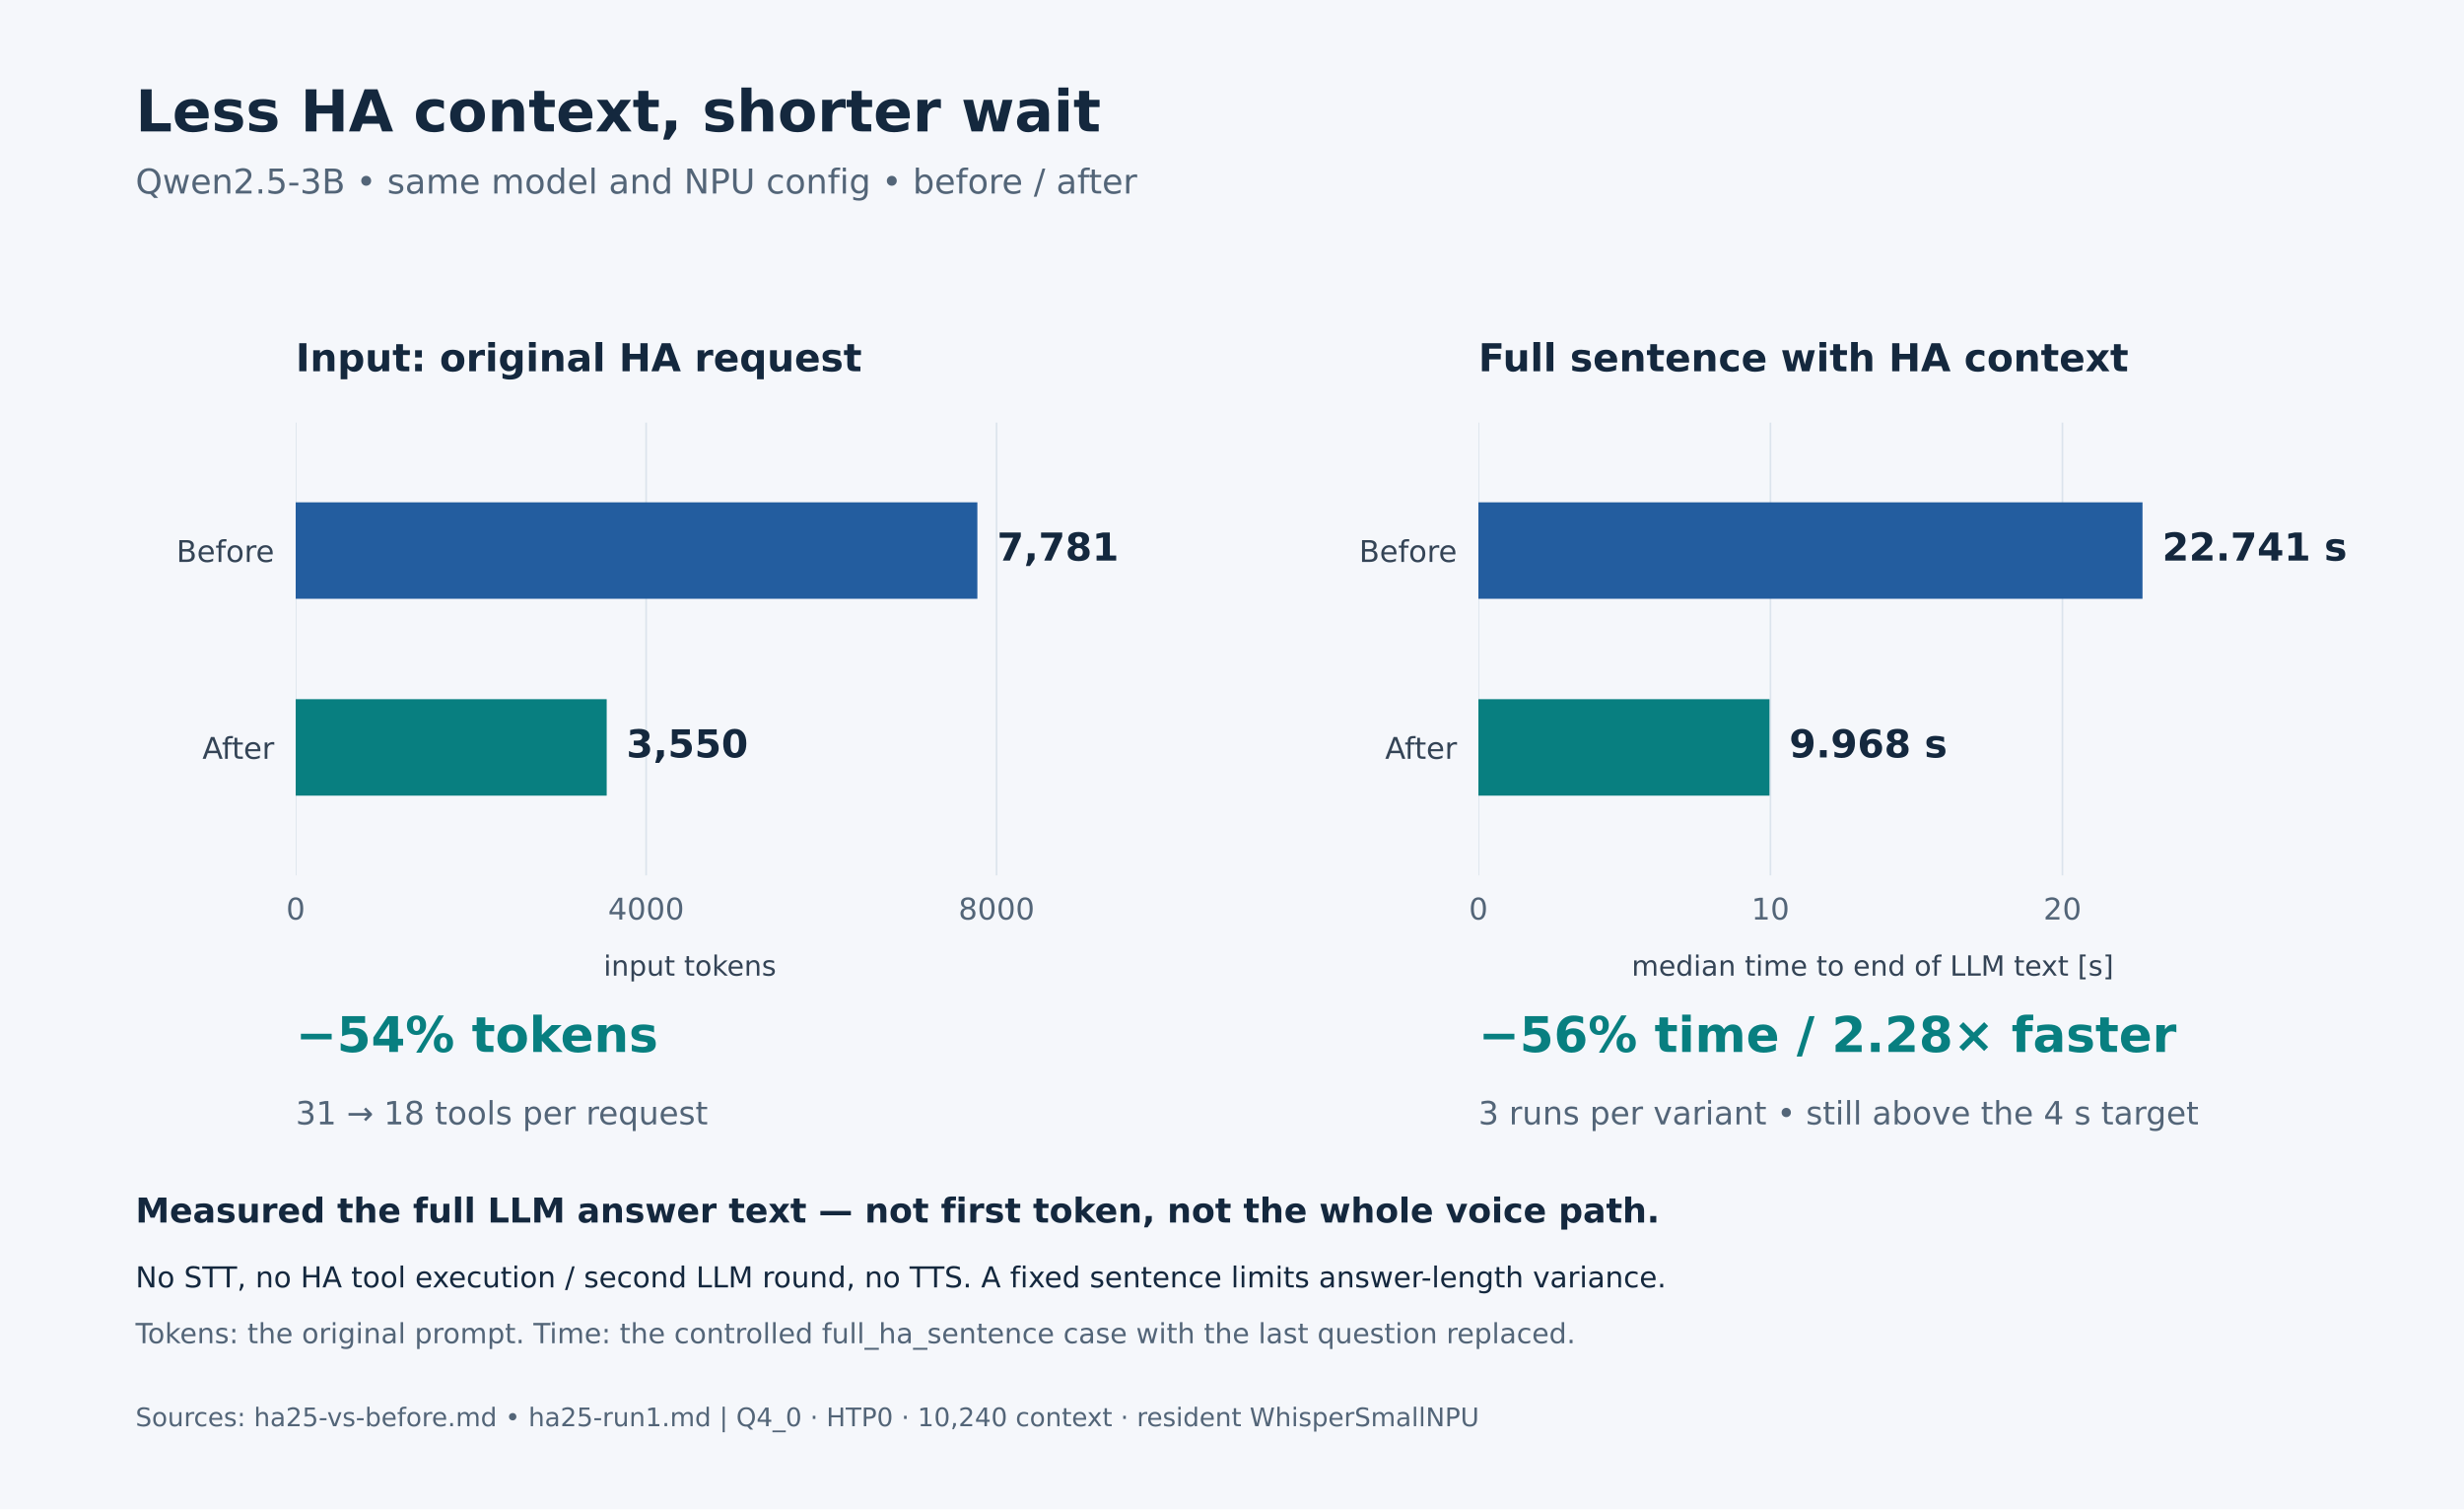
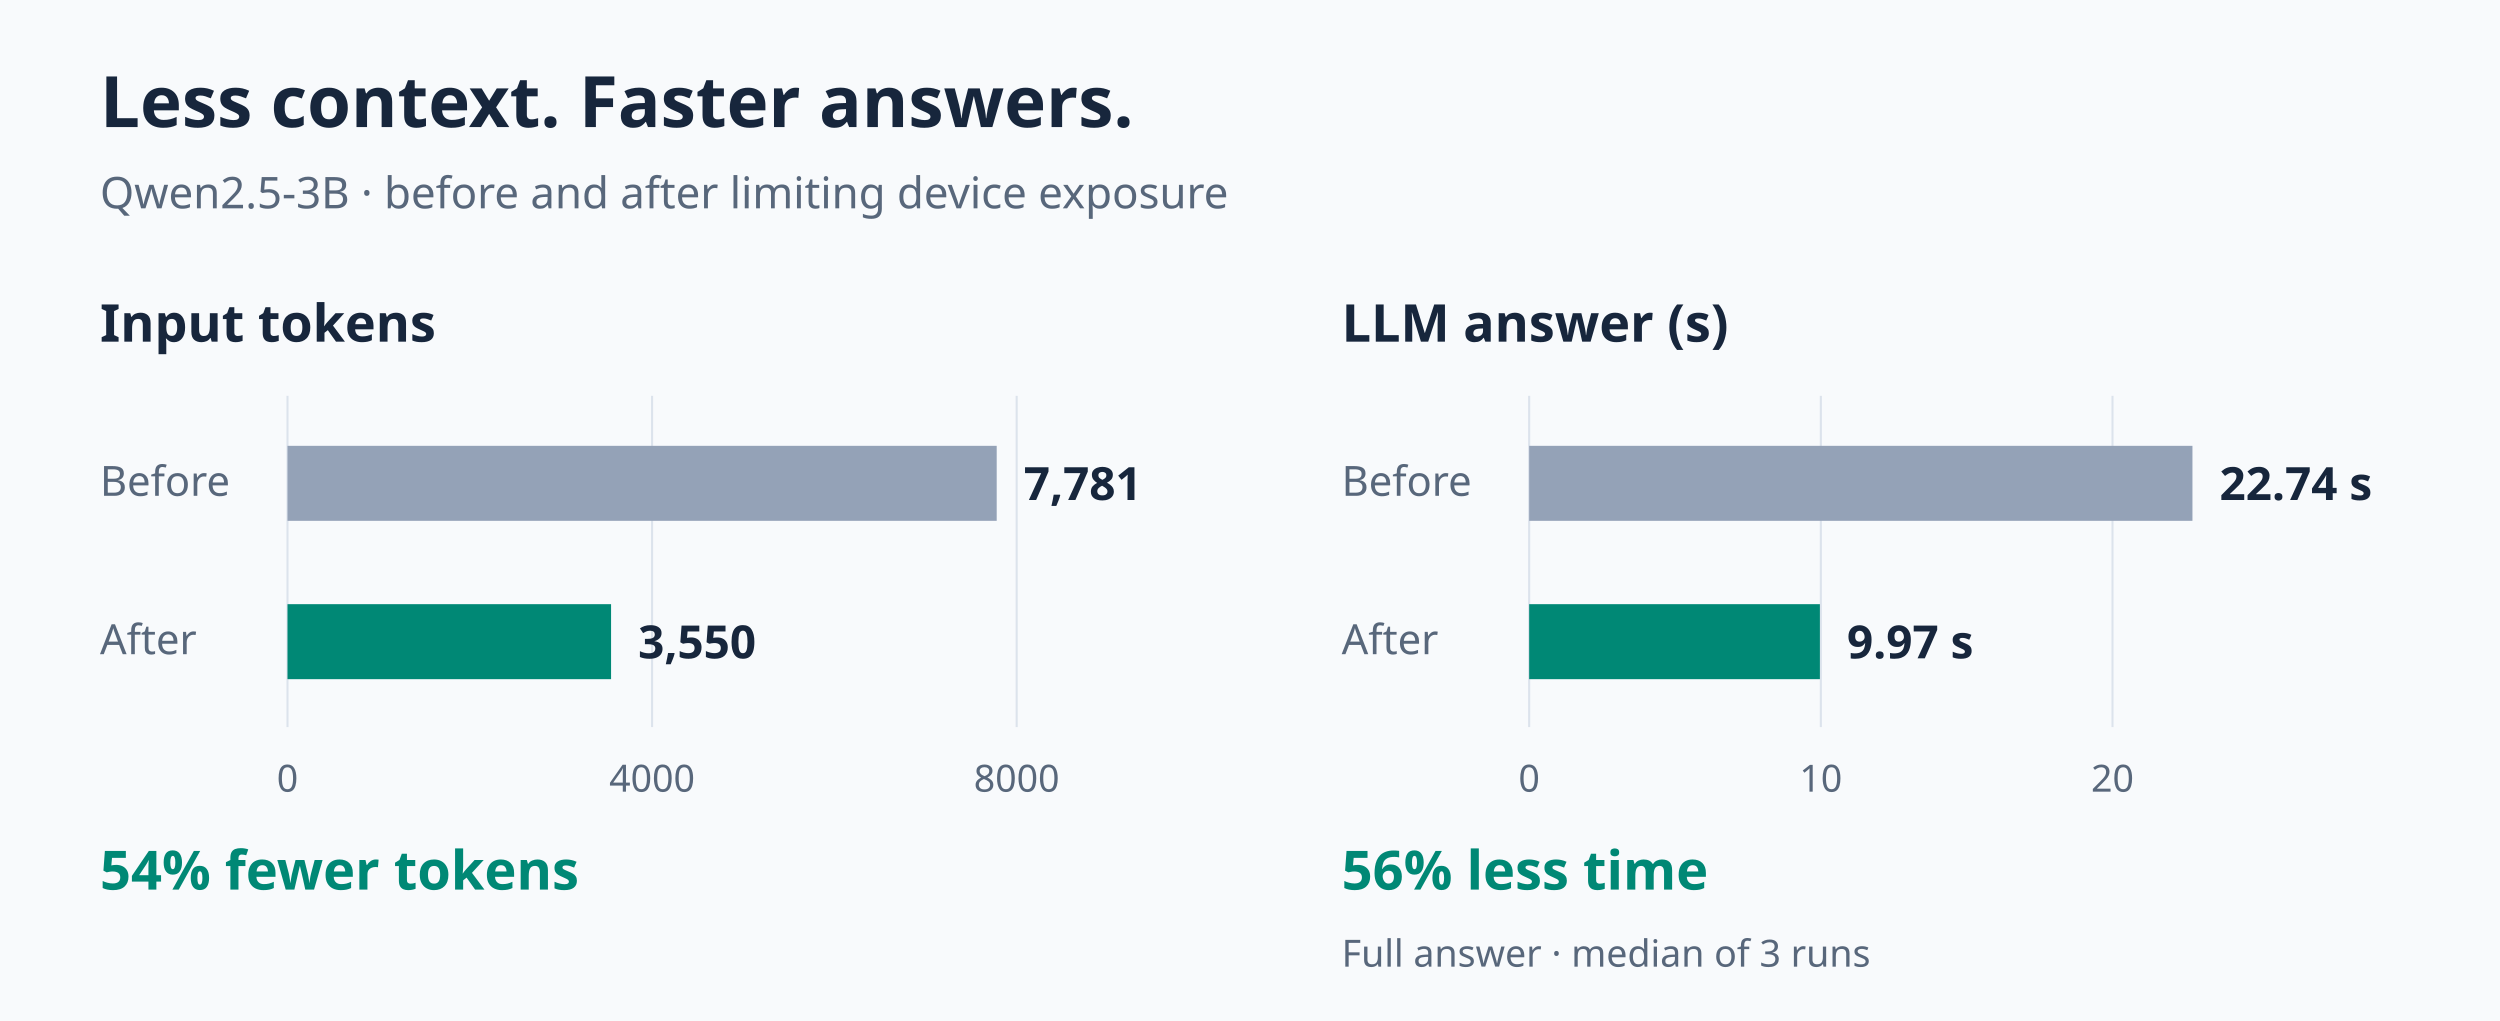
- <svg xmlns="http://www.w3.org/2000/svg" width="1152pt" height="705.6pt" viewBox="0 0 1152 705.6" version="1.1">
+ <svg xmlns="http://www.w3.org/2000/svg" width="1200" height="490" viewBox="0 0 1200 490" role="img" aria-labelledby="title desc">
  <defs>
-     <style type="text/css">*{stroke-linejoin: round; stroke-linecap: butt}</style>
+     <marker id="arrow" viewBox="0 0 10 10" refX="9" refY="5" markerWidth="7" markerHeight="7" orient="auto-start-reverse">
+       <path d="M 1 1 L 9 5 L 1 9" fill="none" stroke="#728198" stroke-width="1.5" />
+     </marker>
  </defs>
-   <g id="figure_1">
-     <g id="patch_1">
-       <path d="M 0 705.6  L 1152 705.6  L 1152 0  L 0 0  z " style="fill: #f5f7fb" />
-     </g>
-     <g id="axes_1">
-       <g id="patch_2">
-         <path d="M 138.24 409.248  L 506.88 409.248  L 506.88 197.568  L 138.24 197.568  z " style="fill: #f5f7fb" />
-       </g>
-       <g id="matplotlib.axis_1">
-         <g id="xtick_1">
-           <g id="line2d_1">
-             <path d="M 138.24 409.248  L 138.24 197.568  " clip-path="url(#p3ad0d69d37)" style="fill: none; stroke: #dce4ed; stroke-width: 0.8; stroke-linecap: square" />
-           </g>
-           <g id="line2d_2" />
-           <g id="text_1">
-             <text style="font-size: 14px; font-family: 'DejaVu Sans'; text-anchor: middle; fill: #536578" x="138.24" y="429.885" transform="rotate(-0 138.24 429.8847)">0</text>
-           </g>
-         </g>
-         <g id="xtick_2">
-           <g id="line2d_3">
-             <path d="M 302.08 409.248  L 302.08 197.568  " clip-path="url(#p3ad0d69d37)" style="fill: none; stroke: #dce4ed; stroke-width: 0.8; stroke-linecap: square" />
-           </g>
-           <g id="line2d_4" />
-           <g id="text_2">
-             <text style="font-size: 14px; font-family: 'DejaVu Sans'; text-anchor: middle; fill: #536578" x="302.08" y="429.885" transform="rotate(-0 302.08 429.8847)">4000</text>
-           </g>
-         </g>
-         <g id="xtick_3">
-           <g id="line2d_5">
-             <path d="M 465.92 409.248  L 465.92 197.568  " clip-path="url(#p3ad0d69d37)" style="fill: none; stroke: #dce4ed; stroke-width: 0.8; stroke-linecap: square" />
-           </g>
-           <g id="line2d_6" />
-           <g id="text_3">
-             <text style="font-size: 14px; font-family: 'DejaVu Sans'; text-anchor: middle; fill: #536578" x="465.92" y="429.885" transform="rotate(-0 465.92 429.8847)">8000</text>
-           </g>
-         </g>
-         <g id="text_4">
-           <text style="font-size: 13px; font-family: 'DejaVu Sans'; text-anchor: middle; fill: #344456" x="322.56" y="456.126" transform="rotate(-0 322.56 456.126)">input tokens</text>
-         </g>
-       </g>
-       <g id="matplotlib.axis_2">
-         <g id="ytick_1">
-           <g id="line2d_7" />
-           <g id="text_5">
-             <text style="font-size: 14px; font-family: 'DejaVu Sans'; text-anchor: end; fill: #344456" x="128.24" y="262.71" transform="rotate(-0 128.24 262.7095)">Before</text>
-           </g>
-         </g>
-         <g id="ytick_2">
-           <g id="line2d_8" />
-           <g id="text_6">
-             <text style="font-size: 14px; font-family: 'DejaVu Sans'; text-anchor: end; fill: #344456" x="128.24" y="354.744" transform="rotate(-0 128.24 354.7443)">After</text>
-           </g>
-         </g>
-       </g>
-       <g id="patch_3">
-         <path d="M 138.24 279.939  L 456.95 279.939  L 456.95 234.842  L 138.24 234.842  z " clip-path="url(#p3ad0d69d37)" style="fill: #235d9f" />
-       </g>
-       <g id="patch_4">
-         <path d="M 138.24 371.974  L 283.648 371.974  L 283.648 326.877  L 138.24 326.877  z " clip-path="url(#p3ad0d69d37)" style="fill: #087f80" />
-       </g>
-       <g id="text_7">
-         <text style="font-weight: 700; font-size: 18px; font-family: 'DejaVu Sans'; text-anchor: start; fill: #14283e" x="466.166" y="262.066" transform="rotate(-0 466.1658 262.0664)">7,781</text>
-       </g>
-       <g id="text_8">
-         <text style="font-weight: 700; font-size: 18px; font-family: 'DejaVu Sans'; text-anchor: start; fill: #14283e" x="292.864" y="354.101" transform="rotate(-0 292.864 354.1012)">3,550</text>
-       </g>
-       <g id="text_9">
-         <text style="font-weight: 700; font-size: 18px; font-family: 'DejaVu Sans'; text-anchor: start; fill: #14283e" x="138.24" y="173.568" transform="rotate(-0 138.24 173.568)">Input: original HA request</text>
-       </g>
-     </g>
-     <g id="axes_2">
-       <g id="patch_5">
-         <path d="M 691.2 409.248  L 1059.84 409.248  L 1059.84 197.568  L 691.2 197.568  z " style="fill: #f5f7fb" />
-       </g>
-       <g id="matplotlib.axis_3">
-         <g id="xtick_4">
-           <g id="line2d_9">
-             <path d="M 691.2 409.248  L 691.2 197.568  " clip-path="url(#p4a60d39249)" style="fill: none; stroke: #dce4ed; stroke-width: 0.8; stroke-linecap: square" />
-           </g>
-           <g id="line2d_10" />
-           <g id="text_10">
-             <text style="font-size: 14px; font-family: 'DejaVu Sans'; text-anchor: middle; fill: #536578" x="691.2" y="429.885" transform="rotate(-0 691.2 429.8847)">0</text>
-           </g>
-         </g>
-         <g id="xtick_5">
-           <g id="line2d_11">
-             <path d="M 827.733 409.248  L 827.733 197.568  " clip-path="url(#p4a60d39249)" style="fill: none; stroke: #dce4ed; stroke-width: 0.8; stroke-linecap: square" />
-           </g>
-           <g id="line2d_12" />
-           <g id="text_11">
-             <text style="font-size: 14px; font-family: 'DejaVu Sans'; text-anchor: middle; fill: #536578" x="827.733" y="429.885" transform="rotate(-0 827.7333 429.8847)">10</text>
-           </g>
-         </g>
-         <g id="xtick_6">
-           <g id="line2d_13">
-             <path d="M 964.267 409.248  L 964.267 197.568  " clip-path="url(#p4a60d39249)" style="fill: none; stroke: #dce4ed; stroke-width: 0.8; stroke-linecap: square" />
-           </g>
-           <g id="line2d_14" />
-           <g id="text_12">
-             <text style="font-size: 14px; font-family: 'DejaVu Sans'; text-anchor: middle; fill: #536578" x="964.267" y="429.885" transform="rotate(-0 964.2667 429.8847)">20</text>
-           </g>
-         </g>
-         <g id="text_13">
-           <text style="font-size: 13px; font-family: 'DejaVu Sans'; text-anchor: middle; fill: #344456" x="875.52" y="456.126" transform="rotate(-0 875.52 456.126)">median time to end of LLM text [s]</text>
-         </g>
-       </g>
-       <g id="matplotlib.axis_4">
-         <g id="ytick_3">
-           <g id="line2d_15" />
-           <g id="text_14">
-             <text style="font-size: 14px; font-family: 'DejaVu Sans'; text-anchor: end; fill: #344456" x="681.2" y="262.71" transform="rotate(-0 681.2 262.7095)">Before</text>
-           </g>
-         </g>
-         <g id="ytick_4">
-           <g id="line2d_16" />
-           <g id="text_15">
-             <text style="font-size: 14px; font-family: 'DejaVu Sans'; text-anchor: end; fill: #344456" x="681.2" y="354.744" transform="rotate(-0 681.2 354.7443)">After</text>
-           </g>
-         </g>
-       </g>
-       <g id="patch_6">
-         <path d="M 691.2 279.939  L 1001.69 279.939  L 1001.69 234.842  L 691.2 234.842  z " clip-path="url(#p4a60d39249)" style="fill: #235d9f" />
-       </g>
-       <g id="patch_7">
-         <path d="M 691.2 371.974  L 827.296 371.974  L 827.296 326.877  L 691.2 326.877  z " clip-path="url(#p4a60d39249)" style="fill: #087f80" />
-       </g>
-       <g id="text_16">
-         <text style="font-weight: 700; font-size: 18px; font-family: 'DejaVu Sans'; text-anchor: start; fill: #14283e" x="1010.906" y="262.066" transform="rotate(-0 1010.906 262.0664)">22.741 s</text>
-       </g>
-       <g id="text_17">
-         <text style="font-weight: 700; font-size: 18px; font-family: 'DejaVu Sans'; text-anchor: start; fill: #14283e" x="836.512" y="354.101" transform="rotate(-0 836.5124 354.1012)">9.968 s</text>
-       </g>
-       <g id="text_18">
-         <text style="font-weight: 700; font-size: 18px; font-family: 'DejaVu Sans'; text-anchor: start; fill: #14283e" x="691.2" y="173.568" transform="rotate(-0 691.2 173.568)">Full sentence with HA context</text>
-       </g>
-     </g>
-     <g id="text_19">
-       <text style="font-weight: 700; font-size: 27px; font-family: 'DejaVu Sans'; text-anchor: start; fill: #14283e" x="63.36" y="61.441" transform="rotate(-0 63.36 61.44058)">Less HA context, shorter wait</text>
-     </g>
-     <g id="text_20">
-       <text style="font-size: 16px; font-family: 'DejaVu Sans'; text-anchor: start; fill: #536578" x="63.36" y="90.479" transform="rotate(-0 63.36 90.4791)">Qwen2.5-3B • same model and NPU config • before / after</text>
-     </g>
-     <g id="text_21">
-       <text style="font-weight: 700; font-size: 23px; font-family: 'DejaVu Sans'; text-anchor: start; fill: #087f80" x="138.24" y="491.803" transform="rotate(-0 138.24 491.8032)">−54% tokens</text>
-     </g>
-     <g id="text_22">
-       <text style="font-weight: 700; font-size: 23px; font-family: 'DejaVu Sans'; text-anchor: start; fill: #087f80" x="691.2" y="491.803" transform="rotate(-0 691.2 491.8032)">−56% time  /  2.28× faster</text>
-     </g>
-     <g id="text_23">
-       <text style="font-size: 15px; font-family: 'DejaVu Sans'; text-anchor: start; fill: #536578" x="138.24" y="525.672" transform="rotate(-0 138.24 525.672)">31 → 18 tools per request</text>
-     </g>
-     <g id="text_24">
-       <text style="font-size: 15px; font-family: 'DejaVu Sans'; text-anchor: start; fill: #536578" x="691.2" y="525.672" transform="rotate(-0 691.2 525.672)">3 runs per variant • still above the 4 s target</text>
-     </g>
-     <g id="text_25">
-       <text style="font-weight: 700; font-size: 16px; font-family: 'DejaVu Sans'; text-anchor: start; fill: #14283e" x="63.36" y="571.536" transform="rotate(-0 63.36 571.536)">Measured the full LLM answer text — not first token, not the whole voice path.</text>
-     </g>
-     <g id="text_26">
-       <text style="font-size: 13.5px; font-family: 'DejaVu Sans'; text-anchor: start; fill: #14283e" x="63.36" y="601.877" transform="rotate(-0 63.36 601.8768)">No STT, no HA tool execution / second LLM round, no TTS. A fixed sentence limits answer-length variance.</text>
-     </g>
-     <g id="text_27">
-       <text style="font-size: 13px; font-family: 'DejaVu Sans'; text-anchor: start; fill: #536578" x="63.36" y="627.984" transform="rotate(-0 63.36 627.984)">Tokens: the original prompt. Time: the controlled full_ha_sentence case with the last question replaced.</text>
-     </g>
-     <g id="text_28">
-       <text style="font-size: 12px; font-family: 'DejaVu Sans'; text-anchor: start; fill: #536578" x="63.36" y="666.792" transform="rotate(-0 63.36 666.792)">Sources: ha25-vs-before.md • ha25-run1.md   |   Q4_0 · HTP0 · 10,240 context · resident WhisperSmallNPU</text>
-     </g>
-   </g>
-   <defs>
-     <clipPath id="p3ad0d69d37">
-       <rect x="138.24" y="197.568" width="368.64" height="211.68" />
-     </clipPath>
-     <clipPath id="p4a60d39249">
-       <rect x="691.2" y="197.568" width="368.64" height="211.68" />
-     </clipPath>
-   </defs>
+   <rect x="0" y="0" width="1200" height="490" rx="0" fill="#f8fafc" stroke="none" />
+   <text x="48" y="61" fill="#17263c" font-family="Noto Sans, sans-serif" font-size="34" font-weight="700" text-anchor="start">Less context. Faster answers.</text>
+   <text x="48" y="100" fill="#58677b" font-family="Noto Sans, sans-serif" font-size="21" font-weight="400" text-anchor="start">Qwen2.5-3B · before and after limiting device exposure</text>
+   <text x="48" y="164" fill="#17263c" font-family="Noto Sans, sans-serif" font-size="25" font-weight="700" text-anchor="start">Input tokens</text>
+   <line x1="138" y1="190" x2="138" y2="349" stroke="#dce3ec" stroke-width="1" />
+   <text x="138" y="380" fill="#58677b" font-family="Noto Sans, sans-serif" font-size="18" font-weight="400" text-anchor="middle">0</text>
+   <line x1="313" y1="190" x2="313" y2="349" stroke="#dce3ec" stroke-width="1" />
+   <text x="313" y="380" fill="#58677b" font-family="Noto Sans, sans-serif" font-size="18" font-weight="400" text-anchor="middle">4000</text>
+   <line x1="488" y1="190" x2="488" y2="349" stroke="#dce3ec" stroke-width="1" />
+   <text x="488" y="380" fill="#58677b" font-family="Noto Sans, sans-serif" font-size="18" font-weight="400" text-anchor="middle">8000</text>
+   <text x="48" y="238" fill="#58677b" font-family="Noto Sans, sans-serif" font-size="20" font-weight="400" text-anchor="start">Before</text>
+   <rect x="138" y="214" width="340.419" height="36" rx="0" fill="#94a2b7" stroke="none" />
+   <text x="491.419" y="240" fill="#17263c" font-family="Noto Sans, sans-serif" font-size="22" font-weight="700" text-anchor="start">7,781</text>
+   <text x="48" y="314" fill="#58677b" font-family="Noto Sans, sans-serif" font-size="20" font-weight="400" text-anchor="start">After</text>
+   <rect x="138" y="290" width="155.312" height="36" rx="0" fill="#008875" stroke="none" />
+   <text x="306.312" y="316" fill="#17263c" font-family="Noto Sans, sans-serif" font-size="22" font-weight="700" text-anchor="start">3,550</text>
+   <text x="48" y="427" fill="#008875" font-family="Noto Sans, sans-serif" font-size="26" font-weight="700" text-anchor="start">54% fewer tokens</text>
+   <text x="644" y="164" fill="#17263c" font-family="Noto Sans, sans-serif" font-size="25" font-weight="700" text-anchor="start">LLM answer (s)</text>
+   <line x1="734" y1="190" x2="734" y2="349" stroke="#dce3ec" stroke-width="1" />
+   <text x="734" y="380" fill="#58677b" font-family="Noto Sans, sans-serif" font-size="18" font-weight="400" text-anchor="middle">0</text>
+   <line x1="874" y1="190" x2="874" y2="349" stroke="#dce3ec" stroke-width="1" />
+   <text x="874" y="380" fill="#58677b" font-family="Noto Sans, sans-serif" font-size="18" font-weight="400" text-anchor="middle">10</text>
+   <line x1="1014" y1="190" x2="1014" y2="349" stroke="#dce3ec" stroke-width="1" />
+   <text x="1014" y="380" fill="#58677b" font-family="Noto Sans, sans-serif" font-size="18" font-weight="400" text-anchor="middle">20</text>
+   <text x="644" y="238" fill="#58677b" font-family="Noto Sans, sans-serif" font-size="20" font-weight="400" text-anchor="start">Before</text>
+   <rect x="734" y="214" width="318.374" height="36" rx="0" fill="#94a2b7" stroke="none" />
+   <text x="1065.37" y="240" fill="#17263c" font-family="Noto Sans, sans-serif" font-size="22" font-weight="700" text-anchor="start">22.74 s</text>
+   <text x="644" y="314" fill="#58677b" font-family="Noto Sans, sans-serif" font-size="20" font-weight="400" text-anchor="start">After</text>
+   <rect x="734" y="290" width="139.552" height="36" rx="0" fill="#008875" stroke="none" />
+   <text x="886.552" y="316" fill="#17263c" font-family="Noto Sans, sans-serif" font-size="22" font-weight="700" text-anchor="start">9.97 s</text>
+   <text x="644" y="427" fill="#008875" font-family="Noto Sans, sans-serif" font-size="26" font-weight="700" text-anchor="start">56% less time</text>
+   <text x="644" y="464" fill="#58677b" font-family="Noto Sans, sans-serif" font-size="18" font-weight="400" text-anchor="start">Full answer · median of 3 runs</text>
</svg>
